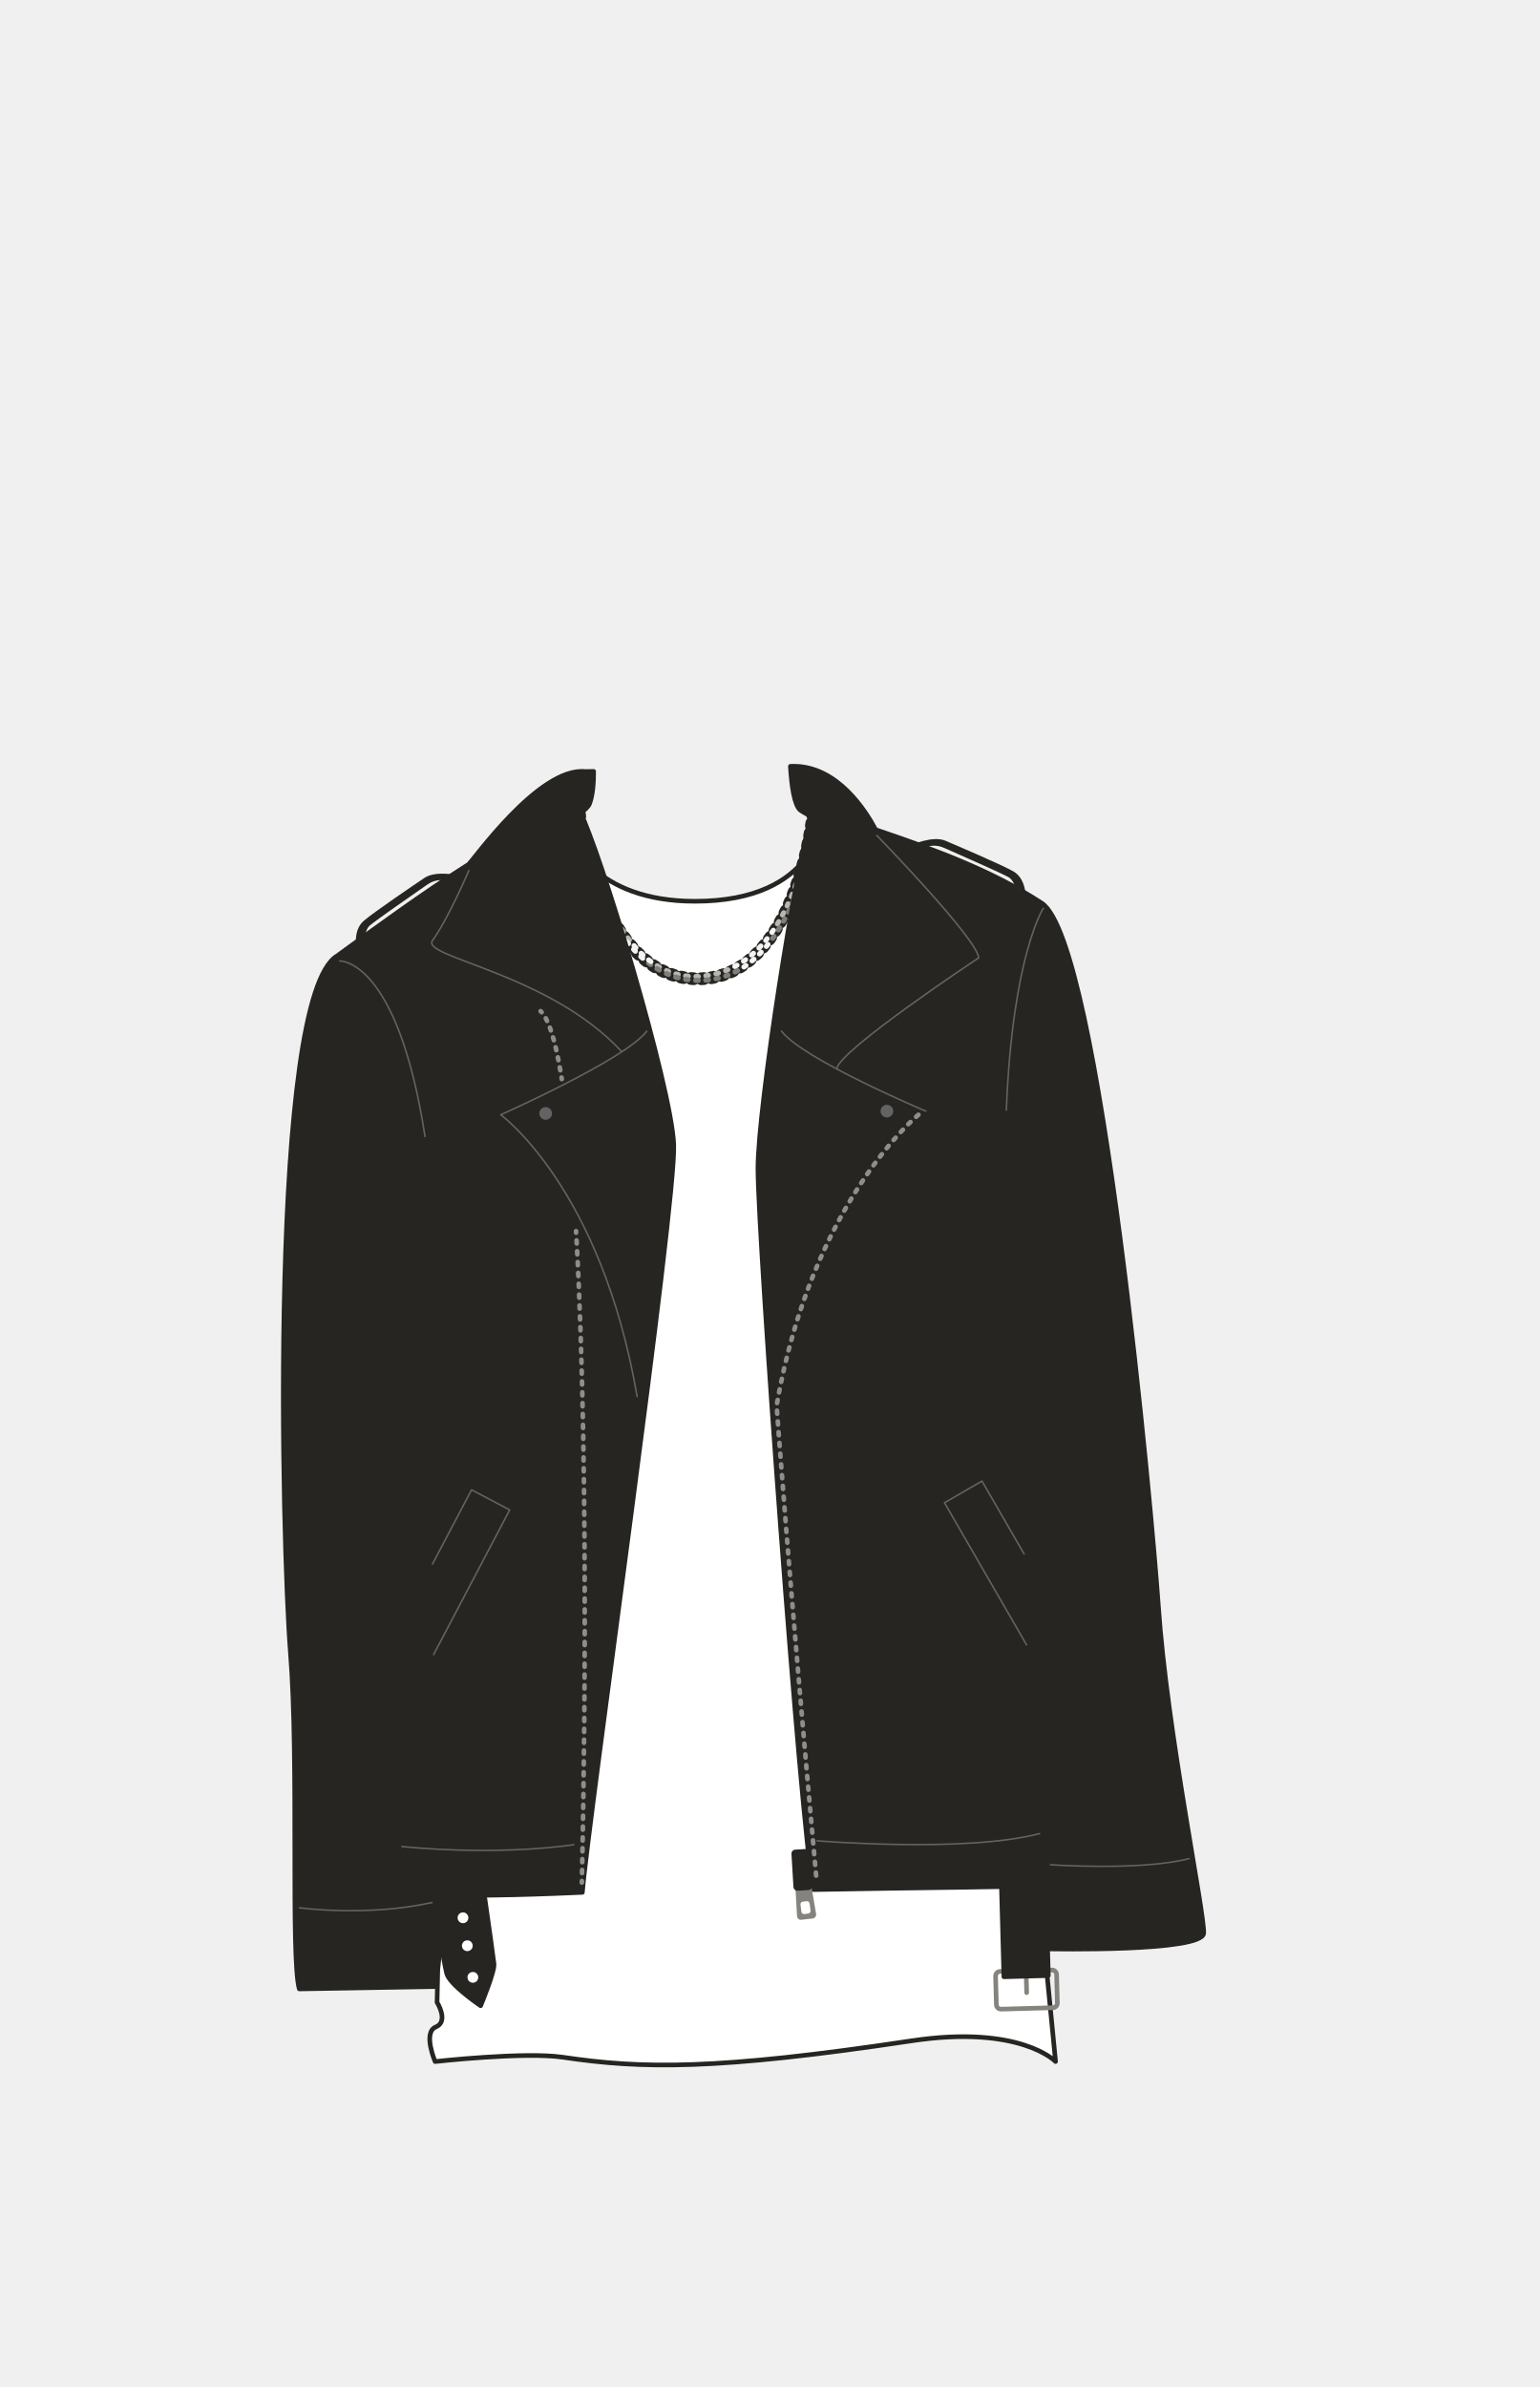
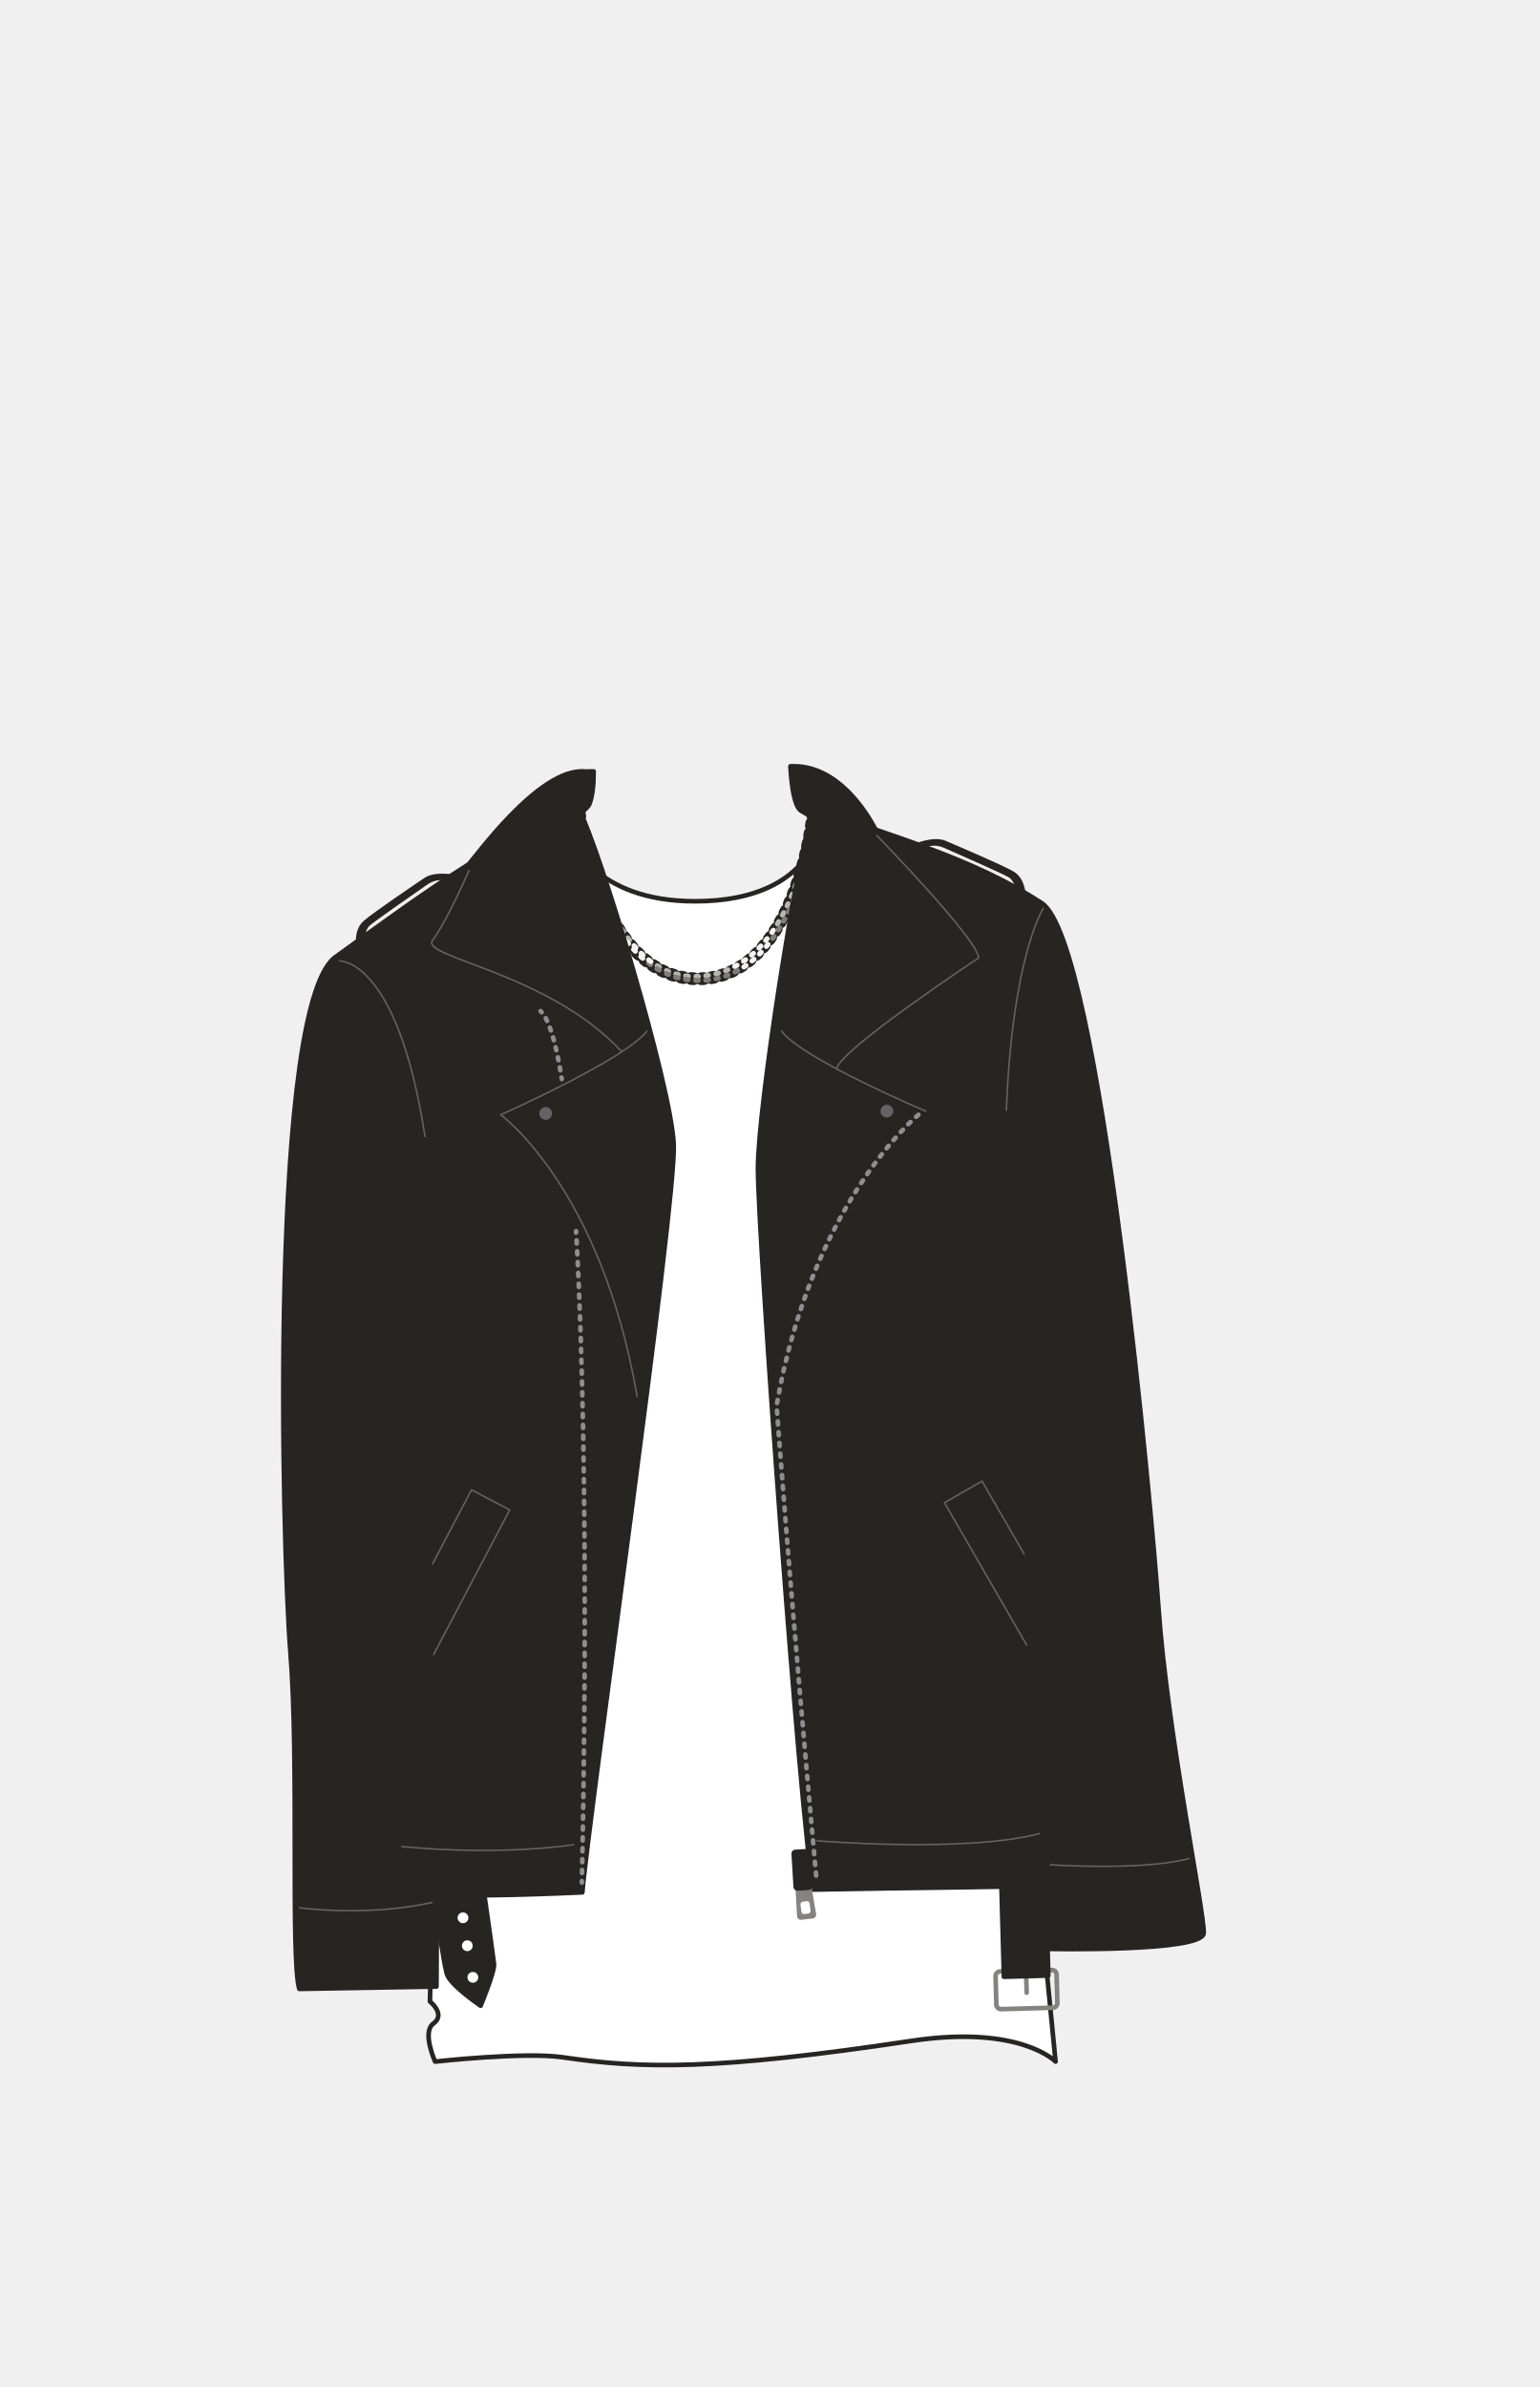
<svg xmlns="http://www.w3.org/2000/svg" width="1000" height="1550" viewBox="0 0 1000 1550">
-   <path d="M364.37 531.26h0s.01-.03 0 0zM680 1282.8L534.17 530.24s-2.49 55-82.84 55c-65.08 0-82.1-39.23-86.21-51.38-.71-2.07-80.83 745-80.83 745l-.47 21.35s7.81 12.44-.8 16-.45 22.46-.45 22.46 58.07-6.49 83-2.79c51.32 7.62 99.39 8.43 226.17-10.65 70.77-10.66 93.73 13.44 93.73 13.44z" fill="#fff" stroke="#262521" stroke-linecap="round" stroke-linejoin="round" stroke-width="3" />
+   <path d="M364.37 531.26h0s.01-.03 0 0zM680 1282.8L534.17 530.24s-2.49 55-82.84 55c-65.08 0-82.1-39.23-86.21-51.38-.71-2.07-85.44 744.47-85.44 744.47l-.47 21.35s10.56 8.3 2.19 14.37c-7.56 5.48 1.17 24.66 1.17 24.66s58.07-6.49 83-2.79c51.32 7.62 99.39 8.43 226.17-10.65 70.77-10.66 93.73 13.44 93.73 13.44z" fill="#fff" stroke="#262521" stroke-linecap="round" stroke-linejoin="round" stroke-width="3" />
  <path d="M376.24 528.5S389 635.59 453.19 635.59 528.05 528 528.05 528" fill="none" stroke="#262521" stroke-linecap="round" stroke-linejoin="round" stroke-width="8.27" stroke-dasharray="1.65 4.96" />
  <path d="M451.83 635.73a1.66 1.66 0 010-3.31h1.6a1.69 1.69 0 011.73 1.58 1.66 1.66 0 01-1.58 1.73l-1.71.05zm-4.95-.2h-.16c-.57 0-1.13-.11-1.69-.19a1.65 1.65 0 11.42-3.28c.52.07 1.05.13 1.58.18a1.65 1.65 0 01-.15 3.3zm11.54-.3a1.65 1.65 0 01-.22-3.29c.53-.07 1.06-.15 1.58-.24a1.66 1.66 0 01.54 3.27l-1.68.25zm-18-.77a1.74 1.74 0 01-.39-.05l-1.65-.43a1.66 1.66 0 01.89-3.19c.51.14 1 .28 1.54.4a1.66 1.66 0 01-.39 3.27zm24.51-.49a1.65 1.65 0 01-.41-3.25l1.55-.42a1.65 1.65 0 01.91 3.18l-1.64.44a1.48 1.48 0 01-.45.08zm-30.79-1.52a1.66 1.66 0 01-.61-.12c-.53-.21-1.06-.43-1.58-.66a1.66 1.66 0 011.34-3c.48.22 1 .42 1.47.62a1.65 1.65 0 01-.62 3.19zm37.07-.49a1.66 1.66 0 01-.6-3.2c.5-.19 1-.39 1.49-.6a1.66 1.66 0 011.29 3.05l-1.58.64a1.59 1.59 0 01-.64.15zm-43-2.37a1.72 1.72 0 01-.82-.21c-.49-.28-1-.57-1.46-.87a1.65 1.65 0 111.72-2.82c.45.28.91.55 1.37.81a1.65 1.65 0 01-.81 3.09zM408.7 612a1.67 1.67 0 01-1.31-.64l-1-1.34a1.66 1.66 0 012.66-2c.32.44.65.87 1 1.3a1.65 1.65 0 01-1.35 2.68zm-3.86-5.37a1.65 1.65 0 01-1.37-.74l-.93-1.4a1.66 1.66 0 112.78-1.8c.29.46.59.91.9 1.36a1.67 1.67 0 01-.46 2.3 1.63 1.63 0 01-.92.25zm100-5.07a1.61 1.61 0 01-.86-.25 1.65 1.65 0 01-.55-2.27l.85-1.4a1.65 1.65 0 112.84 1.69c-.29.48-.57 1-.86 1.43a1.68 1.68 0 01-1.38.77zm3.3-5.75a1.71 1.71 0 01-.78-.2 1.65 1.65 0 01-.68-2.24l.77-1.45a1.65 1.65 0 112.93 1.53l-.78 1.49a1.67 1.67 0 01-1.42.84zm3-5.92a1.62 1.62 0 01-.7-.16 1.65 1.65 0 01-.79-2.2l.69-1.49a1.66 1.66 0 013 1.39l-.71 1.51a1.65 1.65 0 01-1.47.92zm2.7-6.05a1.63 1.63 0 01-.64-.13 1.65 1.65 0 01-.89-2.16L513 580a1.65 1.65 0 113.06 1.25l-.63 1.54a1.66 1.66 0 01-1.57 1.02zm2.43-6.16a1.75 1.75 0 01-.58-.11 1.65 1.65 0 01-1-2.12c.19-.52.38-1 .56-1.54a1.65 1.65 0 113.11 1.12c-.19.52-.38 1-.58 1.57a1.65 1.65 0 01-1.49 1.05z" fill="#b7b6b0" />
  <path d="M453.42 638.28h-1.71a1.65 1.65 0 11.13-3.3h1.61a1.65 1.65 0 110 3.3zm4.95-.17a1.65 1.65 0 01-.13-3.3q.79-.06 1.59-.15a1.65 1.65 0 011.83 1.46 1.67 1.67 0 01-1.46 1.88l-1.7.16zm-11.54-.29h-.22c-.57-.07-1.13-.16-1.69-.25a1.65 1.65 0 11.54-3.26l1.59.23a1.66 1.66 0 01-.22 3.3zm18.07-.64a1.66 1.66 0 01-.34-3.28c.53-.1 1.05-.22 1.56-.35a1.66 1.66 0 01.79 3.22c-.55.13-1.11.26-1.67.37a1.32 1.32 0 01-.34.04zm-24.55-.65a2.18 2.18 0 01-.43 0l-1.64-.47a1.66 1.66 0 011-3.17c.51.16 1 .3 1.54.44a1.65 1.65 0 01-.43 3.25zm30.91-1.12a1.66 1.66 0 01-.54-3.22c.5-.17 1-.36 1.5-.55a1.66 1.66 0 011.19 3.09l-1.6.59a1.76 1.76 0 01-.55.09zm-37.17-1a1.67 1.67 0 01-.62-.12l-1.57-.67a1.66 1.66 0 011.34-3c.49.22 1 .43 1.48.63a1.66 1.66 0 01-.63 3.19zm43.26-1.6a1.65 1.65 0 01-.75-3.13c.48-.24.95-.49 1.42-.74a1.66 1.66 0 111.58 2.91c-.5.27-1 .53-1.52.79a1.59 1.59 0 01-.73.19zm-49.21-1.27a1.72 1.72 0 01-.81-.21c-.49-.27-1-.56-1.46-.84a1.66 1.66 0 111.69-2.85c.46.28.92.54 1.39.8a1.67 1.67 0 01.63 2.26 1.64 1.64 0 01-1.44.86zm-5.58-3.54a1.64 1.64 0 01-1-.31l-1.37-1a1.65 1.65 0 112-2.64l1.3 1a1.64 1.64 0 01.39 2.3 1.66 1.66 0 01-1.32.65zm79.19-17a1.67 1.67 0 01-1.34-2.63l.95-1.33a1.65 1.65 0 112.71 1.9l-1 1.37a1.66 1.66 0 01-1.32.69zm3.7-5.49a1.58 1.58 0 01-.88-.26 1.64 1.64 0 01-.52-2.27l.86-1.39a1.65 1.65 0 012.82 1.72c-.29.48-.58 1-.88 1.42a1.65 1.65 0 01-1.4.76zm3.36-5.71a1.64 1.64 0 01-.8-.2 1.66 1.66 0 01-.65-2.25c.27-.48.53-1 .79-1.44a1.65 1.65 0 012.91 1.57c-.26.49-.53 1-.8 1.47a1.64 1.64 0 01-1.45.83zm3.07-5.88a1.77 1.77 0 01-.73-.17 1.66 1.66 0 01-.75-2.22c.24-.48.48-1 .71-1.47a1.66 1.66 0 113 1.43c-.24.5-.48 1-.73 1.5a1.66 1.66 0 01-1.5.91zm2.79-6a1.74 1.74 0 01-.66-.14 1.65 1.65 0 01-.85-2.18c.22-.5.44-1 .65-1.51a1.66 1.66 0 013.05 1.3l-.67 1.54a1.66 1.66 0 01-1.52.96z" fill="#7f7e78" />
  <path d="M477.17 629.21a1.65 1.65 0 01-.78-3.11l1.41-.78a1.65 1.65 0 111.64 2.87c-.49.28-1 .56-1.5.83a1.62 1.62 0 01-.77.19zM422.65 626a1.64 1.64 0 01-1-.32l-1.35-1a1.66 1.66 0 112.05-2.6l1.27 1a1.65 1.65 0 01-1 3zm60.17-.21a1.66 1.66 0 01-1.36-.71 1.64 1.64 0 01.43-2.3l1.31-.93a1.65 1.65 0 111.94 2.67c-.45.34-.92.66-1.38 1a1.63 1.63 0 01-.94.25zm-65.25-4a1.62 1.62 0 01-1.12-.44l-1.23-1.16a1.65 1.65 0 012.3-2.38c.39.38.78.75 1.18 1.11a1.66 1.66 0 01-1.13 2.87zm70.48 0a1.61 1.61 0 01-1.25-.58 1.64 1.64 0 01.18-2.33l1.21-1.06a1.65 1.65 0 012.21 2.46c-.42.38-.84.75-1.27 1.11a1.64 1.64 0 01-1.08.36zm4.81-4.51a1.66 1.66 0 01-1.19-2.81q.57-.57 1.11-1.17a1.66 1.66 0 112.43 2.25q-.57.62-1.17 1.23a1.64 1.64 0 01-1.18.46zm-79.93-.18a1.67 1.67 0 01-1.23-.55l-1.11-1.26a1.66 1.66 0 112.5-2.17c.35.41.71.82 1.07 1.22a1.66 1.66 0 01-1.23 2.76zm84.33-4.76a1.65 1.65 0 01-1.28-2.7l1-1.26a1.65 1.65 0 012.59 2l-1 1.31a1.64 1.64 0 01-1.31.61zm4-5.25a1.65 1.65 0 01-1.35-2.61l.93-1.33a1.65 1.65 0 112.73 1.86l-.95 1.38a1.66 1.66 0 01-1.37.66z" fill="#f4f4f4" />
  <path d="M483.06 629.52a1.65 1.65 0 01-.91-3l1.32-.9a1.65 1.65 0 011.91 2.7l-1.41 1a1.67 1.67 0 01-.91.2zm5.3-3.94a1.67 1.67 0 01-1.27-.6 1.65 1.65 0 01.21-2.33l1.23-1a1.65 1.65 0 012.18 2.48l-1.29 1.1a1.66 1.66 0 01-1.06.35zm-71-1.67a1.64 1.64 0 01-1.08-.4c-.43-.38-.85-.75-1.27-1.14a1.65 1.65 0 112.24-2.43c.39.36.79.72 1.2 1.07a1.65 1.65 0 01-1.09 2.9zm75.87-2.81a1.68 1.68 0 01-1.17-.48 1.64 1.64 0 010-2.33c.38-.39.76-.77 1.13-1.17a1.66 1.66 0 012.4 2.28c-.39.41-.78.82-1.18 1.21a1.63 1.63 0 01-1.17.49zm-80.65-1.76a1.64 1.64 0 01-1.19-.51l-1.16-1.23a1.65 1.65 0 112.43-2.24l1.11 1.18a1.65 1.65 0 01-1.19 2.8zm85.1-3.13a1.66 1.66 0 01-1.26-2.72l1-1.25a1.65 1.65 0 112.57 2.07c-.35.44-.7.87-1.07 1.31a1.63 1.63 0 01-1.23.59zm-89.49-1.82a1.68 1.68 0 01-1.28-.6l-1.06-1.31a1.65 1.65 0 112.59-2.06l1 1.26a1.66 1.66 0 01-1.27 2.71z" fill="#f4f4f4" />
  <path d="M437.52 743.26c-1.49-37.81-49.08-194.87-60.68-215.2 3.16-2.23 5.28-4.31 6-6.15 2-5.21 2.69-13 2.68-21L380 501c-30.35-3.08-73.6 59.17-75.92 60.41h0c-29.94 19-59.32 40.58-85.19 59.32-44.73 27-35.81 384-30.28 452.4 5.65 69.91 0 198.42 5.74 218.37l89.1-1.54.29-59.69c18.34.81 48.63.62 94.44-1.47 3.82-47.36 60.89-446.18 59.34-485.54zM752.23 1043c-3.83-55.87-37.47-431.58-75.77-456.57-33.32-21.7-70.55-35-107.81-47.67-6.52-12.32-24.82-41.19-53.23-41.19l-2.14.05c.77 12.89 2.54 25.12 6.38 28.41A36 36 0 00527 530c-9.61 29.48-34.8 188.64-34.8 228.83 0 44.66 27.72 426.49 36 468.17 65-1.29 148.41-1.8 148.71-2.83 1-3.56 4.14 41.34 4.14 41.34s99.8 2.07 100.61-10.15-23.85-131.08-29.43-212.36z" fill="#262521" stroke="#262521" stroke-linecap="round" stroke-linejoin="round" stroke-width="3" />
  <path d="M374.1 799.44v1" fill="none" stroke="#8e8e8e" stroke-linecap="round" stroke-linejoin="round" stroke-width="3" />
  <path d="M374.43 805.46c8.76 160.72 4.17 383 3.48 413.47" fill="none" stroke="#8e8e8e" stroke-linecap="round" stroke-linejoin="round" stroke-width="3" stroke-dasharray="2.01 5.04" />
  <path d="M377.85 1221.44v1M351.06 656.57c.23.22.46.46.69.71" fill="none" stroke="#8e8e8e" stroke-linecap="round" stroke-linejoin="round" stroke-width="3" />
  <path d="M354.41 661.21c3.81 7 7.07 19.52 9.86 36.13" fill="none" stroke="#8e8e8e" stroke-linecap="round" stroke-linejoin="round" stroke-width="3" stroke-dasharray="1.9 4.76" />
  <path d="M364.65 699.69c.06.33.11.66.16 1" fill="none" stroke="#8e8e8e" stroke-linecap="round" stroke-linejoin="round" stroke-width="3" />
  <path d="M276 738c-17.9-115.78-55.39-114-55.39-114M194.49 1238.82s43.3 6 86-3.38M372.64 1197.82s-45.45 7.55-111.63 1.25M281.58 1074.41L331 980.46l-24.79-13.04-25.33 48.15M677.46 589.84s-20.07 31.36-23.94 131M682.11 1210.88s59.2 4.08 90-4M530.61 1195.31s96.19 8 144.5-4.67M666.65 1068.13l-53.3-92.33 24.35-14.06 27.33 47.32" fill="none" stroke="#636363" stroke-linecap="round" stroke-linejoin="round" />
  <path d="M516.43 1223.67l.15 2.55q.51 9 1 17.93a2.36 2.36 0 00.09.52 1.8 1.8 0 00.12.35v.1a1.92 1.92 0 00.18.31c0 .06.07.11.1.16l.07.08a2.31 2.31 0 002 .95l7.4-.84a2.6 2.6 0 002.37-3.27c-.14-.84-.29-1.67-.43-2.51q-1.51-8.85-3-17.7a2.53 2.53 0 00-2.52-1.83l-5.09.58a2.61 2.61 0 00-2.44 2.62zm4.87 11.19l2.53-.33a1.71 1.71 0 011.91 1.46l.61 4.67a1.71 1.71 0 01-1.47 1.91l-2.53.33a1.7 1.7 0 01-1.91-1.46l-.61-4.67a1.71 1.71 0 011.47-1.91z" fill="#84837e" />
  <path d="M304.45 565.3s-12.92 30.52-23.59 45.45c-7.79 10.92 75.7 21 122.82 72.09M569.37 542.47s65.52 67.32 66.16 79.52c0 0-91 60.26-92.11 72" fill="none" stroke="#636363" stroke-linecap="round" stroke-linejoin="round" />
  <path d="M596.42 723.87s-68.91 56-92.1 188.82c0 0 8 111.54 26.08 309.75" fill="none" stroke="#8e8e8e" stroke-linecap="round" stroke-linejoin="round" stroke-width="3" stroke-dasharray="2 5" />
  <rect x="516.13" y="1202.32" width="9.14" height="23.71" rx="1" transform="rotate(-3.45 520.932 1214.808)" stroke-width="3" stroke="#262521" stroke-linecap="round" stroke-linejoin="round" fill="#262521" />
  <path d="M601.2 721.52s-80.06-33.76-93.64-51.91M420 669.61c-13.58 18.15-94.81 54.26-94.81 54.26s65.4 47.59 88.55 183" fill="none" stroke="#636363" stroke-linecap="round" stroke-linejoin="round" />
  <circle cx="575.95" cy="721.52" r="4.12" fill="#636363" />
  <circle cx="354.36" cy="723.02" r="4.12" fill="#636363" />
  <path d="M233.28 617.28s-3.16-12.23 4-18.28 32.47-23.14 39.21-27.7 20.51-1.45 20.51-1.45l-3.54 1.95s-7.92-4.87-17 1.49-32 22.18-37.2 26.47-4.08 16.46-4.08 16.46zM664.63 584.25s.78-12.62-7.4-17.18-36.29-16.53-43.78-19.73-20.38 2.48-20.38 2.48l3.85 1.24s6.85-6.29 17-1.77 35.61 15.68 41.57 18.89 7.14 15.38 7.14 15.38zM320.79 1275.25c-2.22-17.32-8.85-62.51-8.85-62.51h-31.43s4.45 46.61 9.53 68.57c1.73 7.44 22.08 21.12 22.08 21.12s9.3-22.28 8.67-27.18zm-25.13-29.94a5 5 0 115 5 5 5 0 01-5-5zm2.81 18.15a5 5 0 115 5 5 5 0 01-5-5zm8.6 25.53a5 5 0 115-5 5 5 0 01-5 5.01z" fill="#262521" stroke="#262521" stroke-linecap="round" stroke-linejoin="round" stroke-width="3" />
  <path fill="none" stroke="#84837e" stroke-linecap="round" stroke-miterlimit="10" stroke-width="3" d="M666.38 1281.97l.33 11.95" />
  <rect x="646.84" y="1279.65" width="39.63" height="24.49" rx="3" transform="rotate(-1.57 668.077 1294.273)" fill="none" stroke="#84837e" stroke-miterlimit="10" stroke-width="3" />
  <path stroke-width="3" stroke="#262521" stroke-linecap="round" stroke-linejoin="round" fill="#262521" d="M650.084 1216.155l28.84-.79 1.848 67.465-28.839.79z" />
</svg>
